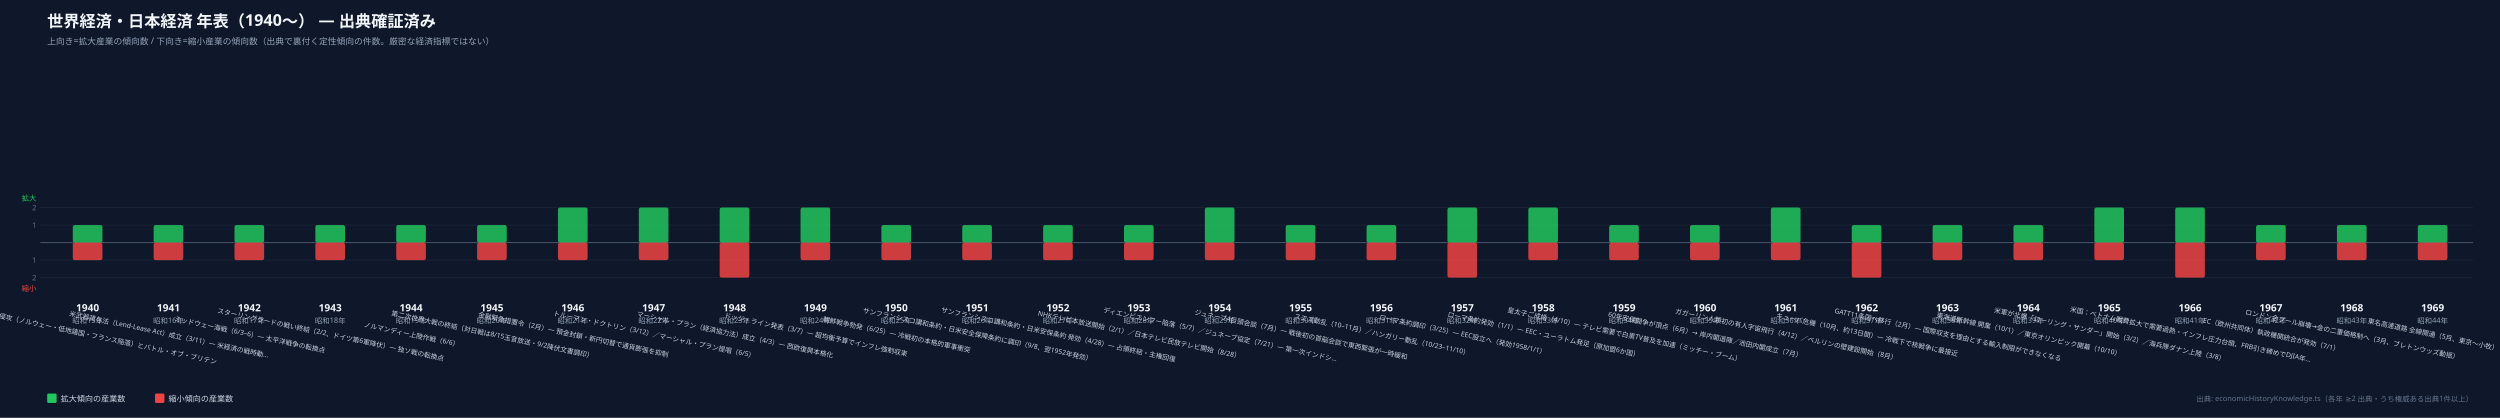
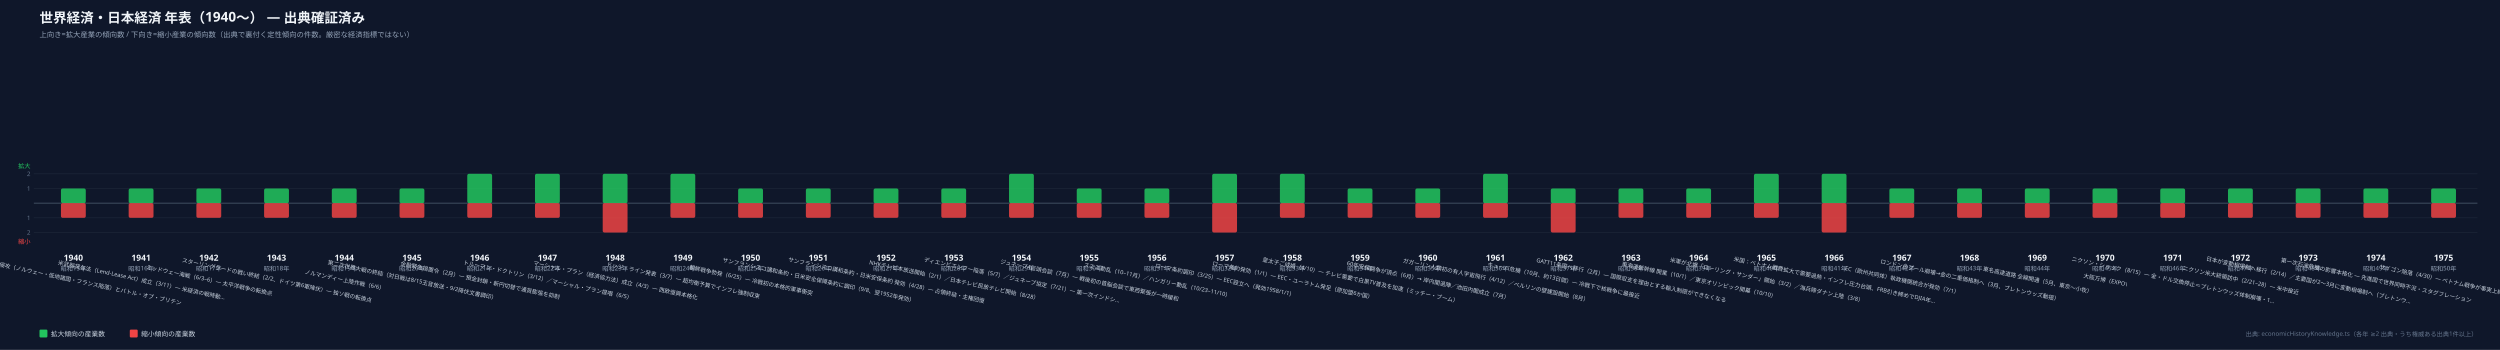
- <svg xmlns="http://www.w3.org/2000/svg" width="3710" height="620" viewBox="0 0 3710 620" font-family="'Hiragino Sans','Noto Sans JP',sans-serif">
-   <rect width="3710" height="620" fill="#0f172a" />
+ <svg xmlns="http://www.w3.org/2000/svg" width="4430" height="620" viewBox="0 0 4430 620" font-family="'Hiragino Sans','Noto Sans JP',sans-serif">
+   <rect width="4430" height="620" fill="#0f172a" />
  <text x="70" y="40" fill="#f1f5f9" font-size="24" font-weight="700">世界経済・日本経済 年表（1940〜） — 出典確証済み</text>
  <text x="70" y="66" fill="#94a3b8" font-size="13">上向き=拡大産業の傾向数 / 下向き=縮小産業の傾向数（出典で裏付く定性傾向の件数。厳密な経済指標ではない）</text>
-   <line x1="60" y1="360" x2="3670" y2="360" stroke="#475569" stroke-width="1.5" />
-   <line x1="60" y1="334" x2="3670" y2="334" stroke="#1e293b" stroke-width="1" />
-   <line x1="60" y1="386" x2="3670" y2="386" stroke="#1e293b" stroke-width="1" />
+   <line x1="60" y1="360" x2="4390" y2="360" stroke="#475569" stroke-width="1.5" />
+   <line x1="60" y1="334" x2="4390" y2="334" stroke="#1e293b" stroke-width="1" />
+   <line x1="60" y1="386" x2="4390" y2="386" stroke="#1e293b" stroke-width="1" />
  <text x="54" y="338" fill="#64748b" font-size="11" text-anchor="end">1</text>
  <text x="54" y="390" fill="#64748b" font-size="11" text-anchor="end">1</text>
-   <line x1="60" y1="308" x2="3670" y2="308" stroke="#1e293b" stroke-width="1" />
-   <line x1="60" y1="412" x2="3670" y2="412" stroke="#1e293b" stroke-width="1" />
+   <line x1="60" y1="308" x2="4390" y2="308" stroke="#1e293b" stroke-width="1" />
+   <line x1="60" y1="412" x2="4390" y2="412" stroke="#1e293b" stroke-width="1" />
  <text x="54" y="312" fill="#64748b" font-size="11" text-anchor="end">2</text>
  <text x="54" y="416" fill="#64748b" font-size="11" text-anchor="end">2</text>
  <text x="54" y="298" fill="#22c55e" font-size="11" text-anchor="end">拡大</text>
  <text x="54" y="432" fill="#ef4444" font-size="11" text-anchor="end">縮小</text>
  <rect x="108" y="334" width="44" height="26" rx="3" fill="#22c55e" opacity="0.85" />
  <rect x="108" y="360" width="44" height="26" rx="3" fill="#ef4444" opacity="0.85" />
  <text x="130" y="462" fill="#f1f5f9" font-size="15" font-weight="700" text-anchor="middle">1940</text>
  <text x="130" y="480" fill="#94a3b8" font-size="11" text-anchor="middle">昭和15年</text>
  <text x="130" y="500" fill="#cbd5e1" font-size="10" text-anchor="middle" transform="rotate(12 130 500)">ドイツの西欧侵攻（ノルウェー・低地諸国・フランス陥落）とバトル・オブ・ブリテン</text>
  <rect x="228" y="334" width="44" height="26" rx="3" fill="#22c55e" opacity="0.85" />
  <rect x="228" y="360" width="44" height="26" rx="3" fill="#ef4444" opacity="0.85" />
  <text x="250" y="462" fill="#f1f5f9" font-size="15" font-weight="700" text-anchor="middle">1941</text>
  <text x="250" y="480" fill="#94a3b8" font-size="11" text-anchor="middle">昭和16年</text>
  <text x="250" y="500" fill="#cbd5e1" font-size="10" text-anchor="middle" transform="rotate(12 250 500)">米武器貸与法（Lend-Lease Act）成立（3/11）— 米経済の戦時動…</text>
  <rect x="348" y="334" width="44" height="26" rx="3" fill="#22c55e" opacity="0.85" />
  <rect x="348" y="360" width="44" height="26" rx="3" fill="#ef4444" opacity="0.85" />
  <text x="370" y="462" fill="#f1f5f9" font-size="15" font-weight="700" text-anchor="middle">1942</text>
  <text x="370" y="480" fill="#94a3b8" font-size="11" text-anchor="middle">昭和17年</text>
  <text x="370" y="500" fill="#cbd5e1" font-size="10" text-anchor="middle" transform="rotate(12 370 500)">ミッドウェー海戦（6/3–6）— 太平洋戦争の転換点</text>
  <rect x="468" y="334" width="44" height="26" rx="3" fill="#22c55e" opacity="0.85" />
  <rect x="468" y="360" width="44" height="26" rx="3" fill="#ef4444" opacity="0.85" />
  <text x="490" y="462" fill="#f1f5f9" font-size="15" font-weight="700" text-anchor="middle">1943</text>
  <text x="490" y="480" fill="#94a3b8" font-size="11" text-anchor="middle">昭和18年</text>
  <text x="490" y="500" fill="#cbd5e1" font-size="10" text-anchor="middle" transform="rotate(12 490 500)">スターリングラードの戦い終結（2/2、ドイツ第6軍降伏）— 独ソ戦の転換点</text>
  <rect x="588" y="334" width="44" height="26" rx="3" fill="#22c55e" opacity="0.85" />
  <rect x="588" y="360" width="44" height="26" rx="3" fill="#ef4444" opacity="0.85" />
  <text x="610" y="462" fill="#f1f5f9" font-size="15" font-weight="700" text-anchor="middle">1944</text>
  <text x="610" y="480" fill="#94a3b8" font-size="11" text-anchor="middle">昭和19年</text>
  <text x="610" y="500" fill="#cbd5e1" font-size="10" text-anchor="middle" transform="rotate(12 610 500)">ノルマンディー上陸作戦（6/6）</text>
  <rect x="708" y="334" width="44" height="26" rx="3" fill="#22c55e" opacity="0.85" />
  <rect x="708" y="360" width="44" height="26" rx="3" fill="#ef4444" opacity="0.85" />
  <text x="730" y="462" fill="#f1f5f9" font-size="15" font-weight="700" text-anchor="middle">1945</text>
  <text x="730" y="480" fill="#94a3b8" font-size="11" text-anchor="middle">昭和20年</text>
  <text x="730" y="500" fill="#cbd5e1" font-size="10" text-anchor="middle" transform="rotate(12 730 500)">第二次世界大戦の終結（対日戦は8/15玉音放送・9/2降伏文書調印）</text>
  <rect x="828" y="308" width="44" height="52" rx="3" fill="#22c55e" opacity="0.85" />
  <rect x="828" y="360" width="44" height="26" rx="3" fill="#ef4444" opacity="0.85" />
  <text x="850" y="462" fill="#f1f5f9" font-size="15" font-weight="700" text-anchor="middle">1946</text>
  <text x="850" y="480" fill="#94a3b8" font-size="11" text-anchor="middle">昭和21年</text>
  <text x="850" y="500" fill="#cbd5e1" font-size="10" text-anchor="middle" transform="rotate(12 850 500)">金融緊急措置令（2月）— 預金封鎖・新円切替で通貨膨張を抑制</text>
  <rect x="948" y="308" width="44" height="52" rx="3" fill="#22c55e" opacity="0.85" />
  <rect x="948" y="360" width="44" height="26" rx="3" fill="#ef4444" opacity="0.85" />
  <text x="970" y="462" fill="#f1f5f9" font-size="15" font-weight="700" text-anchor="middle">1947</text>
  <text x="970" y="480" fill="#94a3b8" font-size="11" text-anchor="middle">昭和22年</text>
  <text x="970" y="500" fill="#cbd5e1" font-size="10" text-anchor="middle" transform="rotate(12 970 500)">トルーマン・ドクトリン（3/12）／マーシャル・プラン提唱（6/5）</text>
  <rect x="1068" y="308" width="44" height="52" rx="3" fill="#22c55e" opacity="0.85" />
  <rect x="1068" y="360" width="44" height="52" rx="3" fill="#ef4444" opacity="0.85" />
  <text x="1090" y="462" fill="#f1f5f9" font-size="15" font-weight="700" text-anchor="middle">1948</text>
  <text x="1090" y="480" fill="#94a3b8" font-size="11" text-anchor="middle">昭和23年</text>
  <text x="1090" y="500" fill="#cbd5e1" font-size="10" text-anchor="middle" transform="rotate(12 1090 500)">マーシャル・プラン（経済協力法）成立（4/3）— 西欧復興本格化</text>
  <rect x="1188" y="308" width="44" height="52" rx="3" fill="#22c55e" opacity="0.85" />
  <rect x="1188" y="360" width="44" height="26" rx="3" fill="#ef4444" opacity="0.85" />
  <text x="1210" y="462" fill="#f1f5f9" font-size="15" font-weight="700" text-anchor="middle">1949</text>
  <text x="1210" y="480" fill="#94a3b8" font-size="11" text-anchor="middle">昭和24年</text>
  <text x="1210" y="500" fill="#cbd5e1" font-size="10" text-anchor="middle" transform="rotate(12 1210 500)">ドッジ・ライン発表（3/7）— 超均衡予算でインフレ強制収束</text>
  <rect x="1308" y="334" width="44" height="26" rx="3" fill="#22c55e" opacity="0.85" />
  <rect x="1308" y="360" width="44" height="26" rx="3" fill="#ef4444" opacity="0.85" />
  <text x="1330" y="462" fill="#f1f5f9" font-size="15" font-weight="700" text-anchor="middle">1950</text>
  <text x="1330" y="480" fill="#94a3b8" font-size="11" text-anchor="middle">昭和25年</text>
  <text x="1330" y="500" fill="#cbd5e1" font-size="10" text-anchor="middle" transform="rotate(12 1330 500)">朝鮮戦争勃発（6/25）— 冷戦初の本格的軍事衝突</text>
  <rect x="1428" y="334" width="44" height="26" rx="3" fill="#22c55e" opacity="0.85" />
  <rect x="1428" y="360" width="44" height="26" rx="3" fill="#ef4444" opacity="0.85" />
  <text x="1450" y="462" fill="#f1f5f9" font-size="15" font-weight="700" text-anchor="middle">1951</text>
  <text x="1450" y="480" fill="#94a3b8" font-size="11" text-anchor="middle">昭和26年</text>
  <text x="1450" y="500" fill="#cbd5e1" font-size="10" text-anchor="middle" transform="rotate(12 1450 500)">サンフランシスコ講和条約・日米安全保障条約に調印（9/8、翌1952年発効）</text>
  <rect x="1548" y="334" width="44" height="26" rx="3" fill="#22c55e" opacity="0.85" />
  <rect x="1548" y="360" width="44" height="26" rx="3" fill="#ef4444" opacity="0.85" />
  <text x="1570" y="462" fill="#f1f5f9" font-size="15" font-weight="700" text-anchor="middle">1952</text>
  <text x="1570" y="480" fill="#94a3b8" font-size="11" text-anchor="middle">昭和27年</text>
  <text x="1570" y="500" fill="#cbd5e1" font-size="10" text-anchor="middle" transform="rotate(12 1570 500)">サンフランシスコ講和条約・日米安保条約 発効（4/28）— 占領終結・主権回復</text>
  <rect x="1668" y="334" width="44" height="26" rx="3" fill="#22c55e" opacity="0.85" />
  <rect x="1668" y="360" width="44" height="26" rx="3" fill="#ef4444" opacity="0.85" />
  <text x="1690" y="462" fill="#f1f5f9" font-size="15" font-weight="700" text-anchor="middle">1953</text>
  <text x="1690" y="480" fill="#94a3b8" font-size="11" text-anchor="middle">昭和28年</text>
  <text x="1690" y="500" fill="#cbd5e1" font-size="10" text-anchor="middle" transform="rotate(12 1690 500)">NHKテレビ本放送開始（2/1）／日本テレビ民放テレビ開始（8/28）</text>
  <rect x="1788" y="308" width="44" height="52" rx="3" fill="#22c55e" opacity="0.85" />
  <rect x="1788" y="360" width="44" height="26" rx="3" fill="#ef4444" opacity="0.85" />
  <text x="1810" y="462" fill="#f1f5f9" font-size="15" font-weight="700" text-anchor="middle">1954</text>
  <text x="1810" y="480" fill="#94a3b8" font-size="11" text-anchor="middle">昭和29年</text>
  <text x="1810" y="500" fill="#cbd5e1" font-size="10" text-anchor="middle" transform="rotate(12 1810 500)">ディエンビエンフー陥落（5/7）／ジュネーブ協定（7/21）— 第一次インドシ…</text>
  <rect x="1908" y="334" width="44" height="26" rx="3" fill="#22c55e" opacity="0.85" />
  <rect x="1908" y="360" width="44" height="26" rx="3" fill="#ef4444" opacity="0.85" />
  <text x="1930" y="462" fill="#f1f5f9" font-size="15" font-weight="700" text-anchor="middle">1955</text>
  <text x="1930" y="480" fill="#94a3b8" font-size="11" text-anchor="middle">昭和30年</text>
  <text x="1930" y="500" fill="#cbd5e1" font-size="10" text-anchor="middle" transform="rotate(12 1930 500)">ジュネーブ4巨頭会談（7月）— 戦後初の首脳会談で東西緊張が一時緩和</text>
  <rect x="2028" y="334" width="44" height="26" rx="3" fill="#22c55e" opacity="0.85" />
  <rect x="2028" y="360" width="44" height="26" rx="3" fill="#ef4444" opacity="0.85" />
  <text x="2050" y="462" fill="#f1f5f9" font-size="15" font-weight="700" text-anchor="middle">1956</text>
  <text x="2050" y="480" fill="#94a3b8" font-size="11" text-anchor="middle">昭和31年</text>
  <text x="2050" y="500" fill="#cbd5e1" font-size="10" text-anchor="middle" transform="rotate(12 2050 500)">スエズ動乱（10–11月）／ハンガリー動乱（10/23–11/10）</text>
  <rect x="2148" y="308" width="44" height="52" rx="3" fill="#22c55e" opacity="0.85" />
  <rect x="2148" y="360" width="44" height="52" rx="3" fill="#ef4444" opacity="0.85" />
  <text x="2170" y="462" fill="#f1f5f9" font-size="15" font-weight="700" text-anchor="middle">1957</text>
  <text x="2170" y="480" fill="#94a3b8" font-size="11" text-anchor="middle">昭和32年</text>
  <text x="2170" y="500" fill="#cbd5e1" font-size="10" text-anchor="middle" transform="rotate(12 2170 500)">ローマ条約調印（3/25）— EEC設立へ（発効1958/1/1）</text>
  <rect x="2268" y="308" width="44" height="52" rx="3" fill="#22c55e" opacity="0.85" />
  <rect x="2268" y="360" width="44" height="26" rx="3" fill="#ef4444" opacity="0.85" />
  <text x="2290" y="462" fill="#f1f5f9" font-size="15" font-weight="700" text-anchor="middle">1958</text>
  <text x="2290" y="480" fill="#94a3b8" font-size="11" text-anchor="middle">昭和33年</text>
  <text x="2290" y="500" fill="#cbd5e1" font-size="10" text-anchor="middle" transform="rotate(12 2290 500)">ローマ条約発効（1/1）— EEC・ユーラトム発足（原加盟6か国）</text>
  <rect x="2388" y="334" width="44" height="26" rx="3" fill="#22c55e" opacity="0.85" />
  <rect x="2388" y="360" width="44" height="26" rx="3" fill="#ef4444" opacity="0.85" />
  <text x="2410" y="462" fill="#f1f5f9" font-size="15" font-weight="700" text-anchor="middle">1959</text>
  <text x="2410" y="480" fill="#94a3b8" font-size="11" text-anchor="middle">昭和34年</text>
  <text x="2410" y="500" fill="#cbd5e1" font-size="10" text-anchor="middle" transform="rotate(12 2410 500)">皇太子ご成婚（4/10）— テレビ需要で白黒TV普及を加速（ミッチー・ブーム）</text>
  <rect x="2508" y="334" width="44" height="26" rx="3" fill="#22c55e" opacity="0.85" />
  <rect x="2508" y="360" width="44" height="26" rx="3" fill="#ef4444" opacity="0.85" />
  <text x="2530" y="462" fill="#f1f5f9" font-size="15" font-weight="700" text-anchor="middle">1960</text>
  <text x="2530" y="480" fill="#94a3b8" font-size="11" text-anchor="middle">昭和35年</text>
  <text x="2530" y="500" fill="#cbd5e1" font-size="10" text-anchor="middle" transform="rotate(12 2530 500)">60年安保闘争が頂点（6月）→ 岸内閣退陣／池田内閣成立（7月）</text>
  <rect x="2628" y="308" width="44" height="52" rx="3" fill="#22c55e" opacity="0.85" />
  <rect x="2628" y="360" width="44" height="26" rx="3" fill="#ef4444" opacity="0.85" />
  <text x="2650" y="462" fill="#f1f5f9" font-size="15" font-weight="700" text-anchor="middle">1961</text>
  <text x="2650" y="480" fill="#94a3b8" font-size="11" text-anchor="middle">昭和36年</text>
  <text x="2650" y="500" fill="#cbd5e1" font-size="10" text-anchor="middle" transform="rotate(12 2650 500)">ガガーリン人類初の有人宇宙飛行（4/12）／ベルリンの壁建設開始（8月）</text>
  <rect x="2748" y="334" width="44" height="26" rx="3" fill="#22c55e" opacity="0.85" />
  <rect x="2748" y="360" width="44" height="52" rx="3" fill="#ef4444" opacity="0.85" />
  <text x="2770" y="462" fill="#f1f5f9" font-size="15" font-weight="700" text-anchor="middle">1962</text>
  <text x="2770" y="480" fill="#94a3b8" font-size="11" text-anchor="middle">昭和37年</text>
  <text x="2770" y="500" fill="#cbd5e1" font-size="10" text-anchor="middle" transform="rotate(12 2770 500)">キューバ危機（10月、約13日間）— 冷戦下で核戦争に最接近</text>
  <rect x="2868" y="334" width="44" height="26" rx="3" fill="#22c55e" opacity="0.85" />
  <rect x="2868" y="360" width="44" height="26" rx="3" fill="#ef4444" opacity="0.85" />
  <text x="2890" y="462" fill="#f1f5f9" font-size="15" font-weight="700" text-anchor="middle">1963</text>
  <text x="2890" y="480" fill="#94a3b8" font-size="11" text-anchor="middle">昭和38年</text>
  <text x="2890" y="500" fill="#cbd5e1" font-size="10" text-anchor="middle" transform="rotate(12 2890 500)">GATT11条国へ移行（2月）— 国際収支を理由とする輸入制限ができなくなる</text>
  <rect x="2988" y="334" width="44" height="26" rx="3" fill="#22c55e" opacity="0.85" />
  <rect x="2988" y="360" width="44" height="26" rx="3" fill="#ef4444" opacity="0.85" />
  <text x="3010" y="462" fill="#f1f5f9" font-size="15" font-weight="700" text-anchor="middle">1964</text>
  <text x="3010" y="480" fill="#94a3b8" font-size="11" text-anchor="middle">昭和39年</text>
  <text x="3010" y="500" fill="#cbd5e1" font-size="10" text-anchor="middle" transform="rotate(12 3010 500)">東海道新幹線 開業（10/1）／東京オリンピック開幕（10/10）</text>
  <rect x="3108" y="308" width="44" height="52" rx="3" fill="#22c55e" opacity="0.85" />
  <rect x="3108" y="360" width="44" height="26" rx="3" fill="#ef4444" opacity="0.85" />
  <text x="3130" y="462" fill="#f1f5f9" font-size="15" font-weight="700" text-anchor="middle">1965</text>
  <text x="3130" y="480" fill="#94a3b8" font-size="11" text-anchor="middle">昭和40年</text>
  <text x="3130" y="500" fill="#cbd5e1" font-size="10" text-anchor="middle" transform="rotate(12 3130 500)">米軍が北爆「ローリング・サンダー」開始（3/2）／海兵隊ダナン上陸（3/8）</text>
  <rect x="3228" y="308" width="44" height="52" rx="3" fill="#22c55e" opacity="0.85" />
  <rect x="3228" y="360" width="44" height="52" rx="3" fill="#ef4444" opacity="0.85" />
  <text x="3250" y="462" fill="#f1f5f9" font-size="15" font-weight="700" text-anchor="middle">1966</text>
  <text x="3250" y="480" fill="#94a3b8" font-size="11" text-anchor="middle">昭和41年</text>
  <text x="3250" y="500" fill="#cbd5e1" font-size="10" text-anchor="middle" transform="rotate(12 3250 500)">米国：ベトナム戦費拡大で需要過熱・インフレ圧力台頭、FRB引き締めでDJIA年…</text>
  <rect x="3348" y="334" width="44" height="26" rx="3" fill="#22c55e" opacity="0.85" />
  <rect x="3348" y="360" width="44" height="26" rx="3" fill="#ef4444" opacity="0.85" />
  <text x="3370" y="462" fill="#f1f5f9" font-size="15" font-weight="700" text-anchor="middle">1967</text>
  <text x="3370" y="480" fill="#94a3b8" font-size="11" text-anchor="middle">昭和42年</text>
  <text x="3370" y="500" fill="#cbd5e1" font-size="10" text-anchor="middle" transform="rotate(12 3370 500)">EC（欧州共同体）執政機関統合が発効（7/1）</text>
  <rect x="3468" y="334" width="44" height="26" rx="3" fill="#22c55e" opacity="0.85" />
  <rect x="3468" y="360" width="44" height="26" rx="3" fill="#ef4444" opacity="0.85" />
  <text x="3490" y="462" fill="#f1f5f9" font-size="15" font-weight="700" text-anchor="middle">1968</text>
  <text x="3490" y="480" fill="#94a3b8" font-size="11" text-anchor="middle">昭和43年</text>
  <text x="3490" y="500" fill="#cbd5e1" font-size="10" text-anchor="middle" transform="rotate(12 3490 500)">ロンドン金プール崩壊→金の二重価格制へ（3月、ブレトンウッズ動揺）</text>
  <rect x="3588" y="334" width="44" height="26" rx="3" fill="#22c55e" opacity="0.85" />
  <rect x="3588" y="360" width="44" height="26" rx="3" fill="#ef4444" opacity="0.85" />
  <text x="3610" y="462" fill="#f1f5f9" font-size="15" font-weight="700" text-anchor="middle">1969</text>
  <text x="3610" y="480" fill="#94a3b8" font-size="11" text-anchor="middle">昭和44年</text>
  <text x="3610" y="500" fill="#cbd5e1" font-size="10" text-anchor="middle" transform="rotate(12 3610 500)">東名高速道路 全線開通（5月、東京〜小牧）</text>
+   <rect x="3708" y="334" width="44" height="26" rx="3" fill="#22c55e" opacity="0.85" />
+   <rect x="3708" y="360" width="44" height="26" rx="3" fill="#ef4444" opacity="0.85" />
+   <text x="3730" y="462" fill="#f1f5f9" font-size="15" font-weight="700" text-anchor="middle">1970</text>
+   <text x="3730" y="480" fill="#94a3b8" font-size="11" text-anchor="middle">昭和45年</text>
+   <text x="3730" y="500" fill="#cbd5e1" font-size="10" text-anchor="middle" transform="rotate(12 3730 500)">大阪万博（EXPO\</text>
+   <rect x="3828" y="334" width="44" height="26" rx="3" fill="#22c55e" opacity="0.85" />
+   <rect x="3828" y="360" width="44" height="26" rx="3" fill="#ef4444" opacity="0.85" />
+   <text x="3850" y="462" fill="#f1f5f9" font-size="15" font-weight="700" text-anchor="middle">1971</text>
+   <text x="3850" y="480" fill="#94a3b8" font-size="11" text-anchor="middle">昭和46年</text>
+   <text x="3850" y="500" fill="#cbd5e1" font-size="10" text-anchor="middle" transform="rotate(12 3850 500)">ニクソン・ショック（8/15）— 金・ドル交換停止＝ブレトンウッズ体制崩壊・1…</text>
+   <rect x="3948" y="334" width="44" height="26" rx="3" fill="#22c55e" opacity="0.85" />
+   <rect x="3948" y="360" width="44" height="26" rx="3" fill="#ef4444" opacity="0.85" />
+   <text x="3970" y="462" fill="#f1f5f9" font-size="15" font-weight="700" text-anchor="middle">1972</text>
+   <text x="3970" y="480" fill="#94a3b8" font-size="11" text-anchor="middle">昭和47年</text>
+   <text x="3970" y="500" fill="#cbd5e1" font-size="10" text-anchor="middle" transform="rotate(12 3970 500)">ニクソン米大統領訪中（2/21–28）— 米中接近</text>
+   <rect x="4068" y="334" width="44" height="26" rx="3" fill="#22c55e" opacity="0.85" />
+   <rect x="4068" y="360" width="44" height="26" rx="3" fill="#ef4444" opacity="0.85" />
+   <text x="4090" y="462" fill="#f1f5f9" font-size="15" font-weight="700" text-anchor="middle">1973</text>
+   <text x="4090" y="480" fill="#94a3b8" font-size="11" text-anchor="middle">昭和48年</text>
+   <text x="4090" y="500" fill="#cbd5e1" font-size="10" text-anchor="middle" transform="rotate(12 4090 500)">日本が変動相場制へ移行（2/14）／主要国が2〜3月に変動相場制へ（ブレトンウ…</text>
+   <rect x="4188" y="334" width="44" height="26" rx="3" fill="#22c55e" opacity="0.85" />
+   <rect x="4188" y="360" width="44" height="26" rx="3" fill="#ef4444" opacity="0.85" />
+   <text x="4210" y="462" fill="#f1f5f9" font-size="15" font-weight="700" text-anchor="middle">1974</text>
+   <text x="4210" y="480" fill="#94a3b8" font-size="11" text-anchor="middle">昭和49年</text>
+   <text x="4210" y="500" fill="#cbd5e1" font-size="10" text-anchor="middle" transform="rotate(12 4210 500)">第一次石油危機の影響本格化 — 先進国で世界同時不況・スタグフレーション</text>
+   <rect x="4308" y="334" width="44" height="26" rx="3" fill="#22c55e" opacity="0.85" />
+   <rect x="4308" y="360" width="44" height="26" rx="3" fill="#ef4444" opacity="0.85" />
+   <text x="4330" y="462" fill="#f1f5f9" font-size="15" font-weight="700" text-anchor="middle">1975</text>
+   <text x="4330" y="480" fill="#94a3b8" font-size="11" text-anchor="middle">昭和50年</text>
+   <text x="4330" y="500" fill="#cbd5e1" font-size="10" text-anchor="middle" transform="rotate(12 4330 500)">サイゴン陥落（4/30）— ベトナム戦争が事実上終結</text>
  <rect x="70" y="584" width="14" height="14" rx="2" fill="#22c55e" />
  <text x="90" y="596" fill="#cbd5e1" font-size="12">拡大傾向の産業数</text>
  <rect x="230" y="584" width="14" height="14" rx="2" fill="#ef4444" />
  <text x="250" y="596" fill="#cbd5e1" font-size="12">縮小傾向の産業数</text>
-   <text x="3670" y="596" fill="#64748b" font-size="11" text-anchor="end">出典: economicHistoryKnowledge.ts（各年 ≥2 出典・うち権威ある出典1件以上）</text>
+   <text x="4390" y="596" fill="#64748b" font-size="11" text-anchor="end">出典: economicHistoryKnowledge.ts（各年 ≥2 出典・うち権威ある出典1件以上）</text>
</svg>
